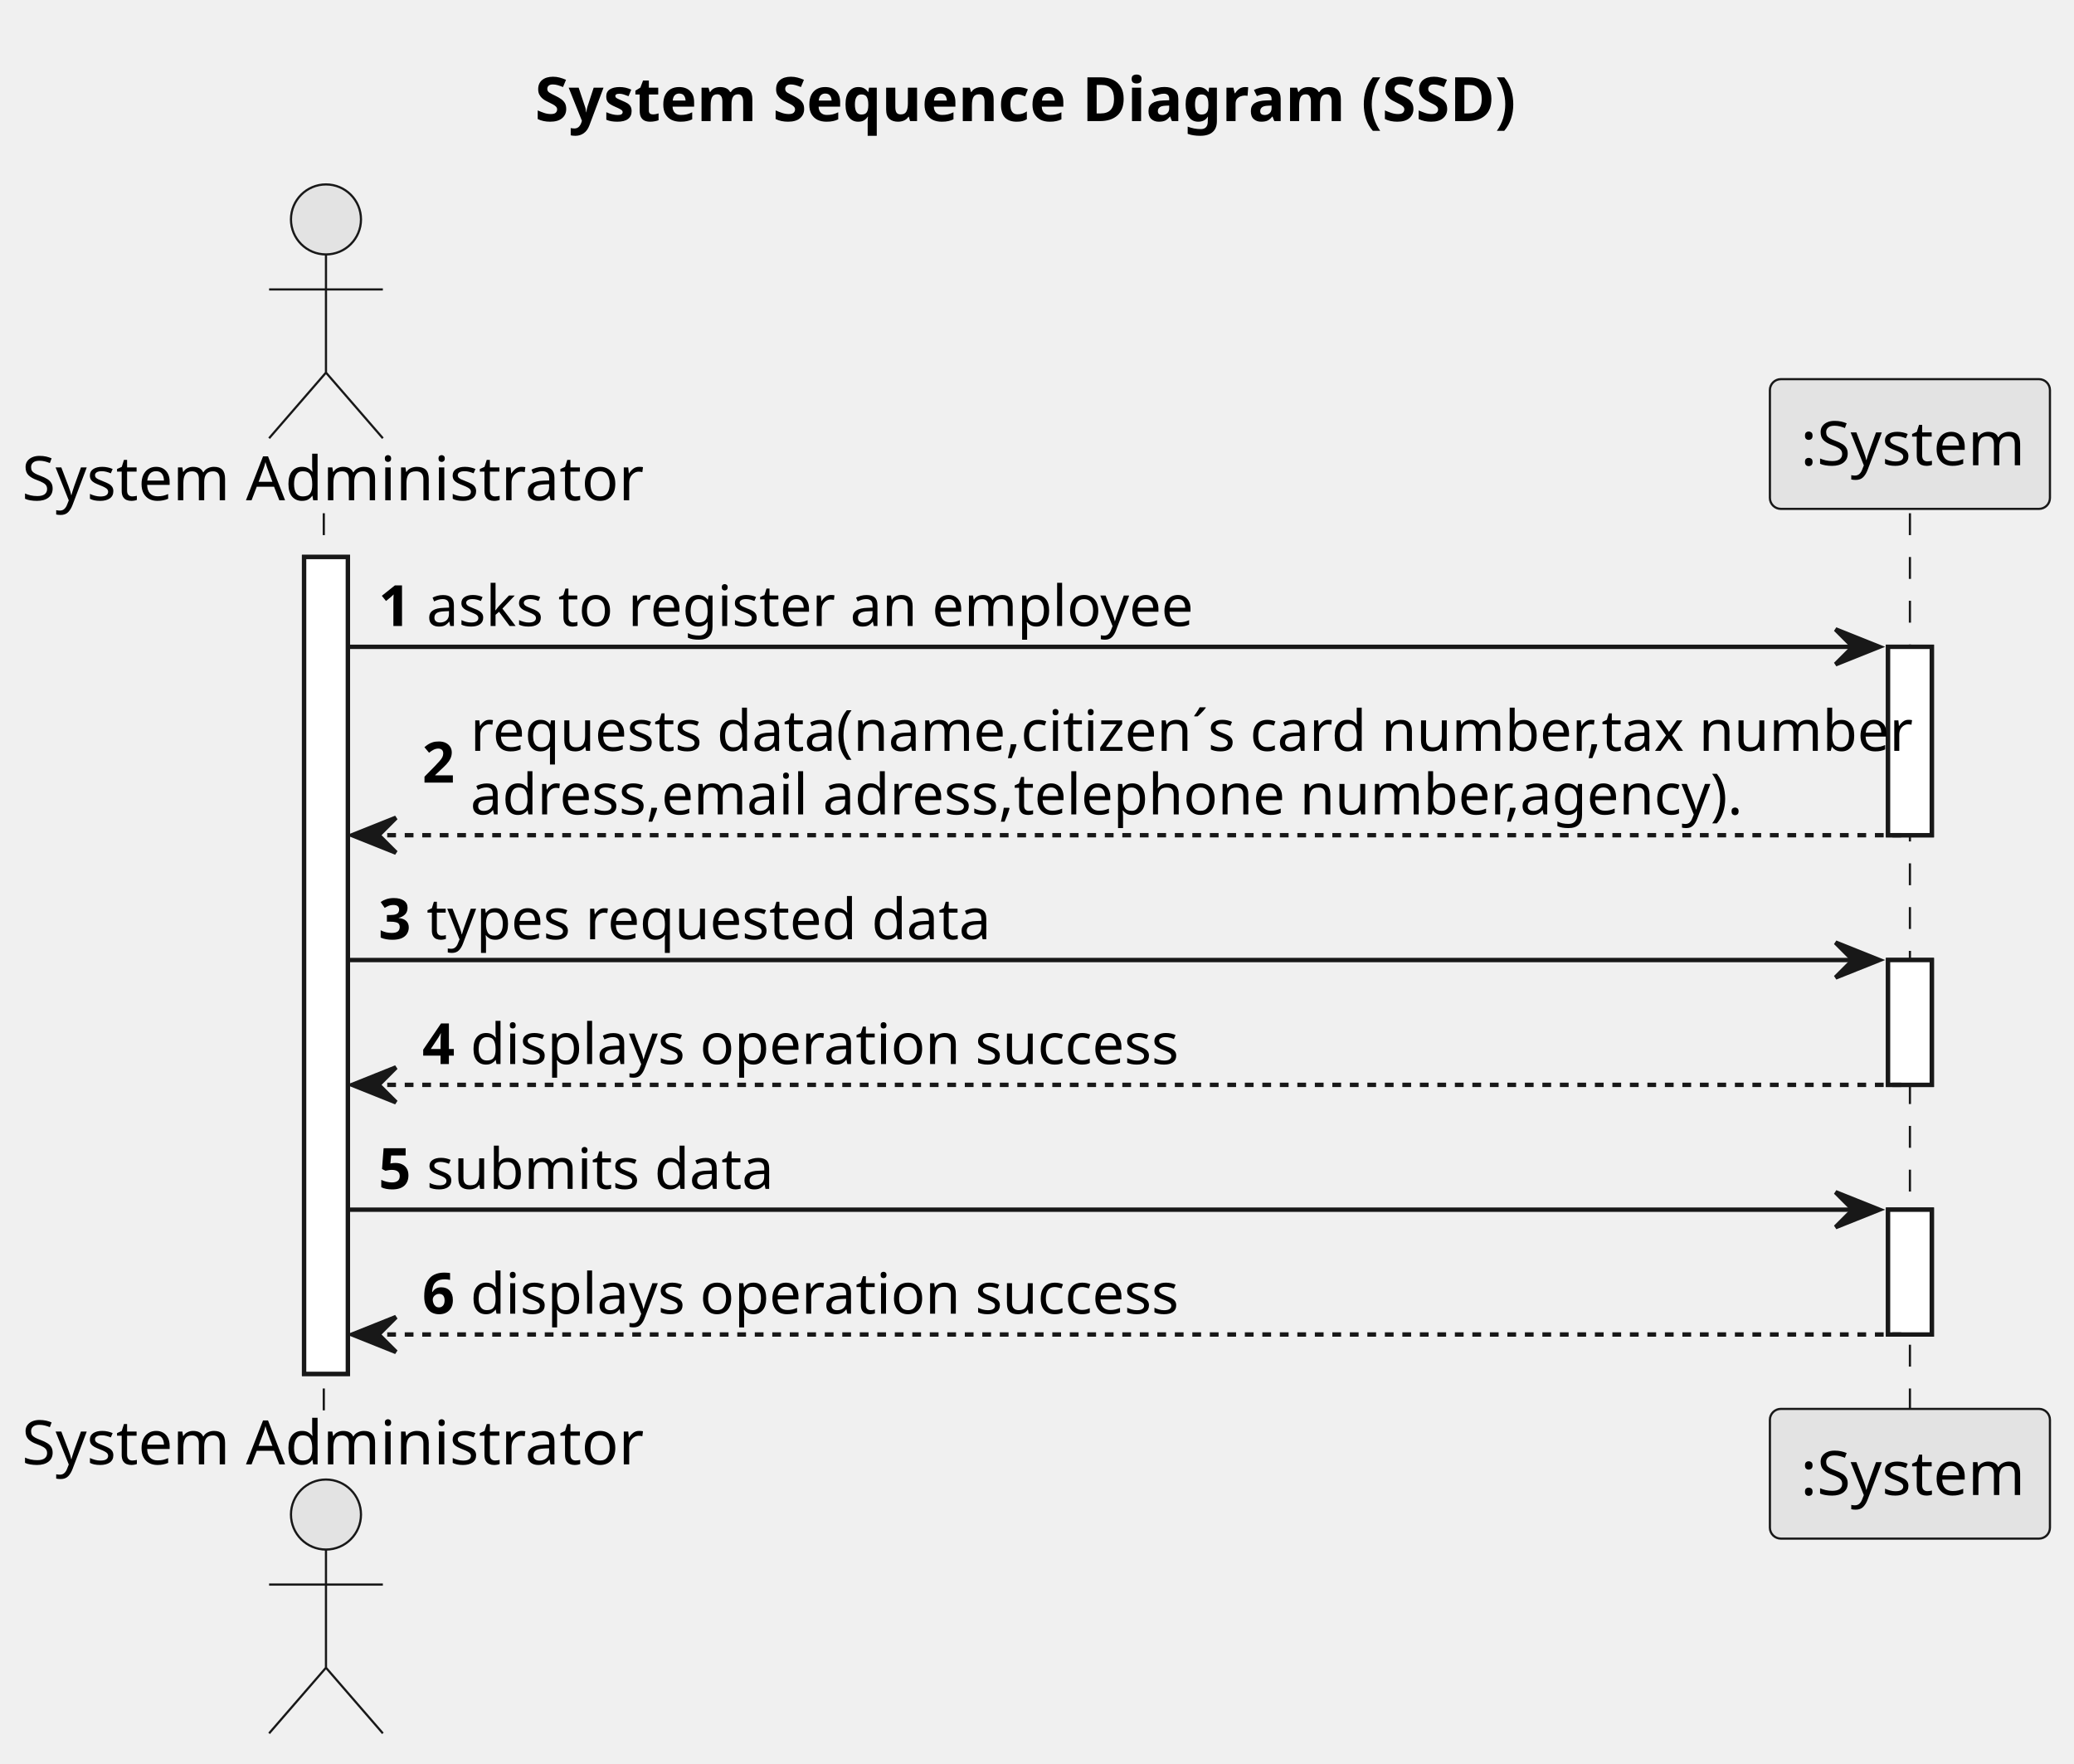
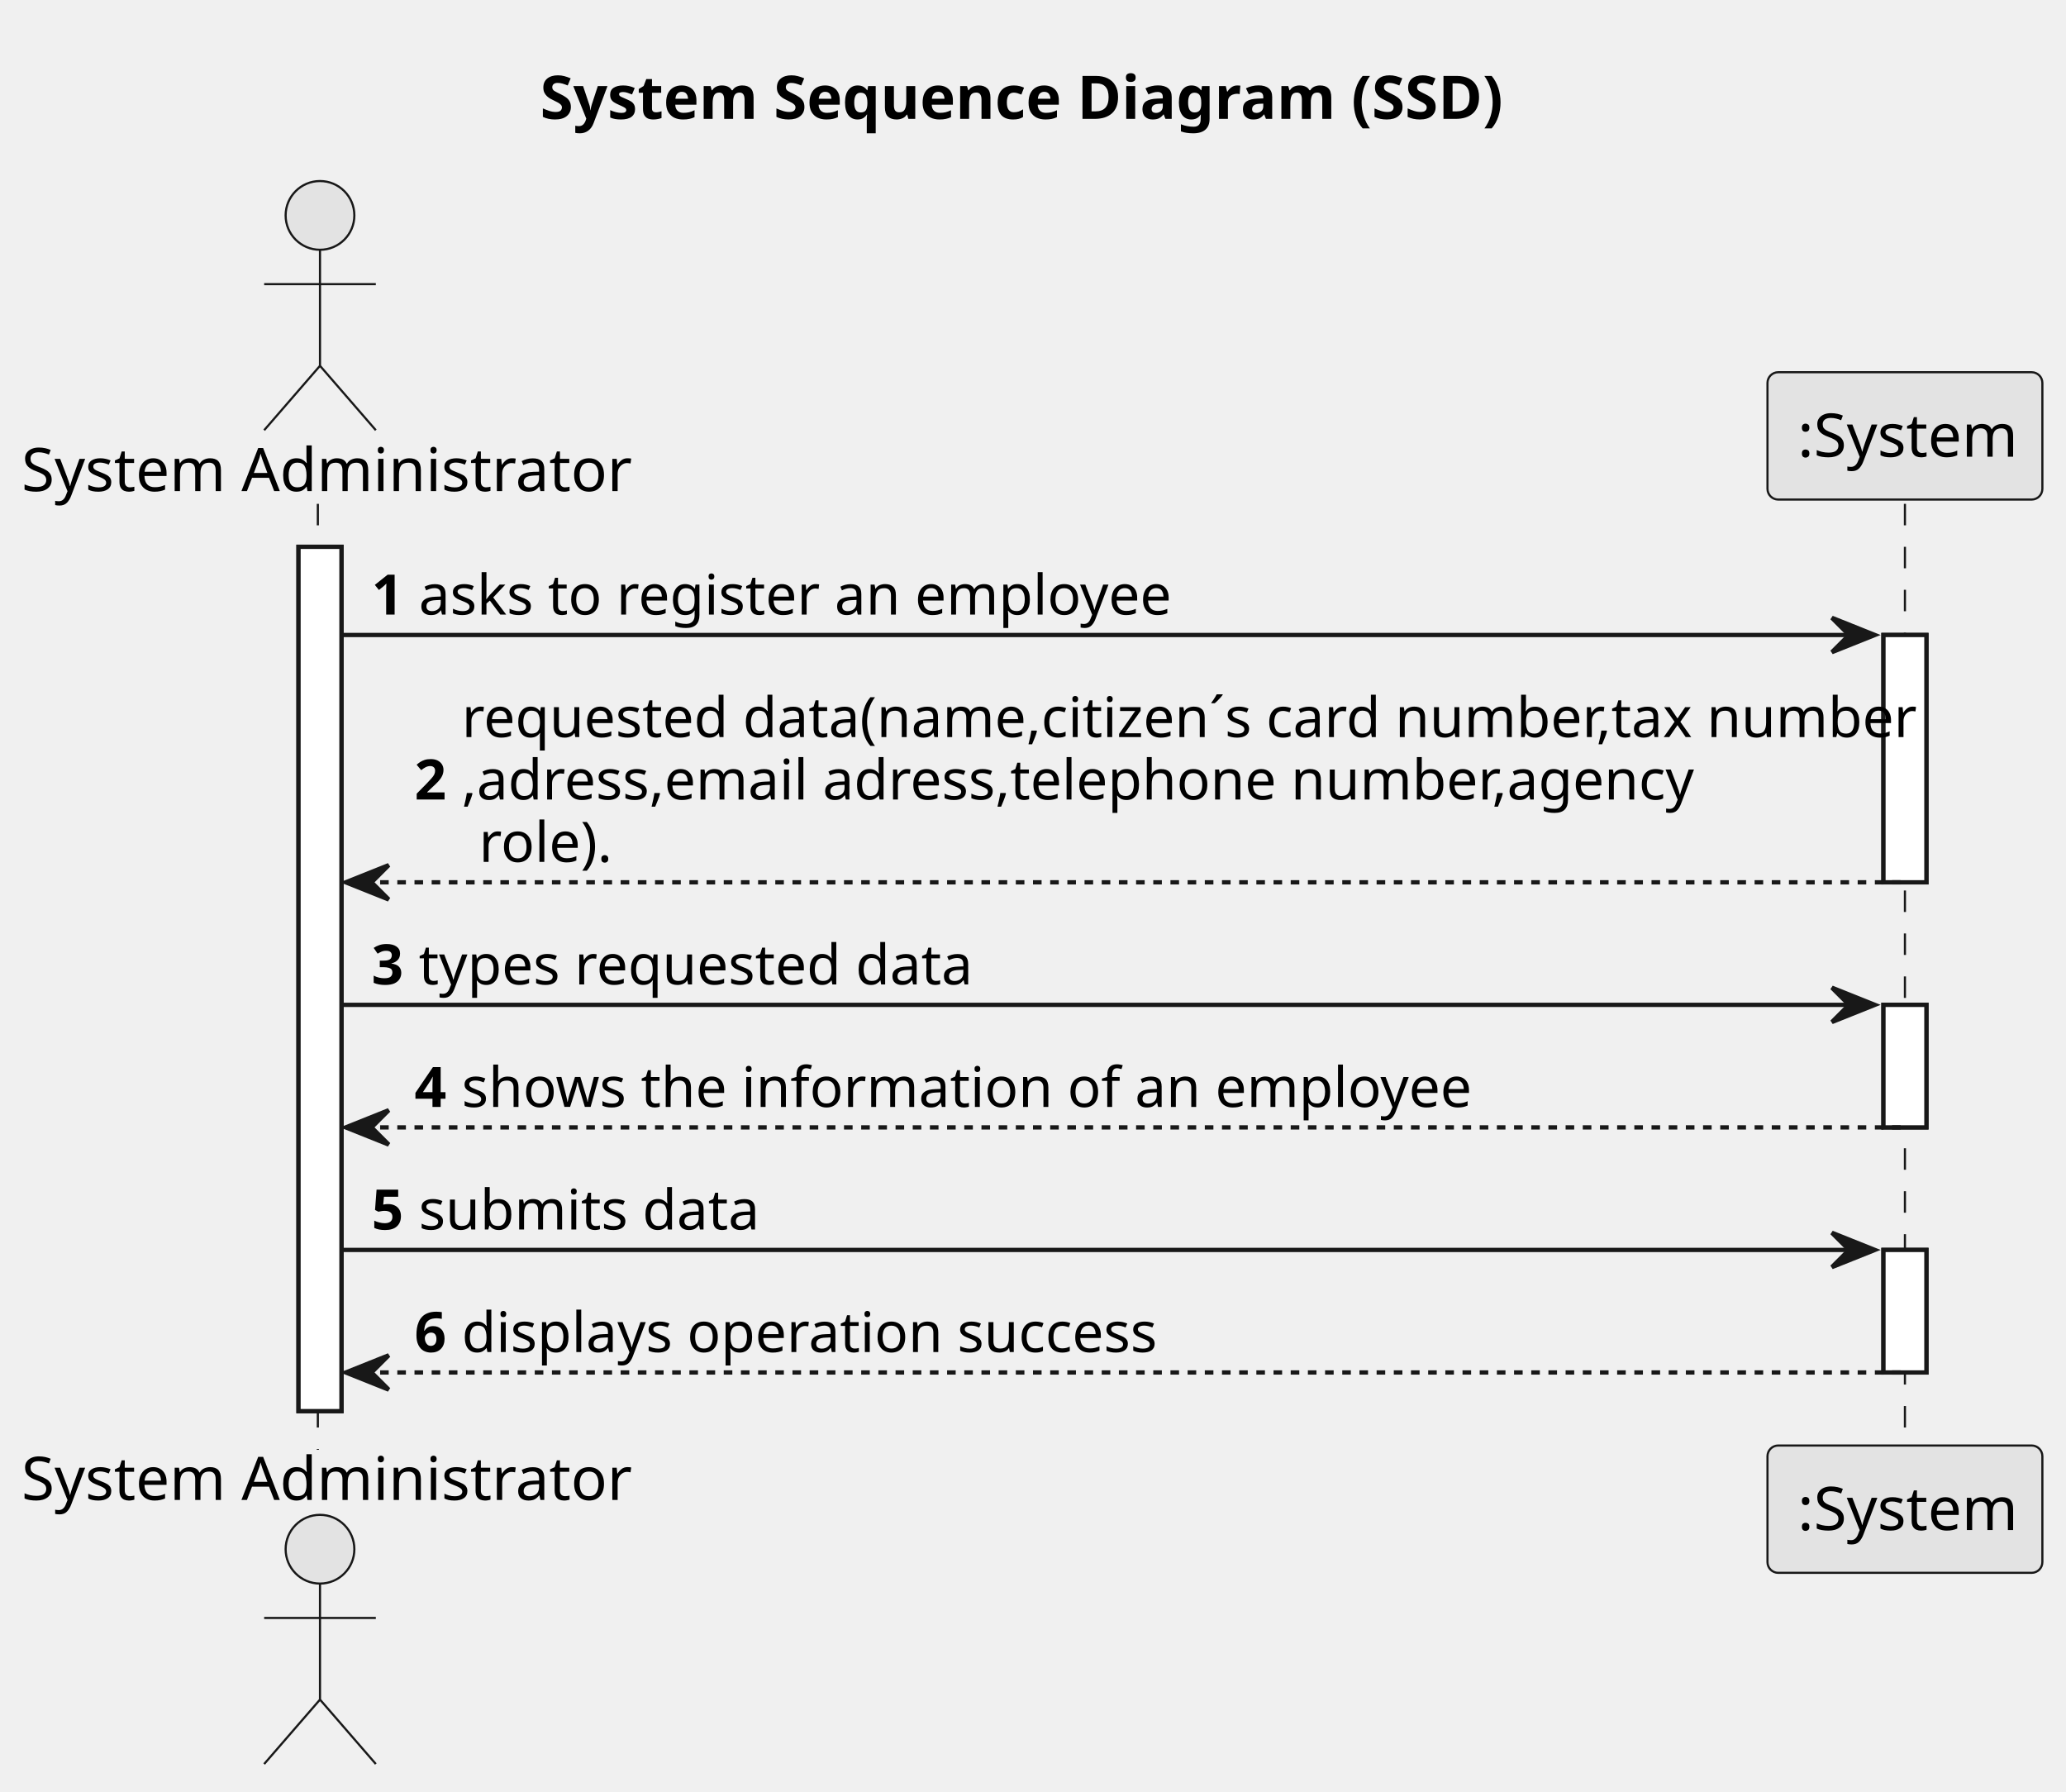
- <svg xmlns="http://www.w3.org/2000/svg" contentStyleType="text/css" height="403px" preserveAspectRatio="none" style="width:474px;height:403px;background:#FFFFFF;" version="1.1" viewBox="0 0 474 403" width="474px" zoomAndPan="magnify">
+ <svg xmlns="http://www.w3.org/2000/svg" contentStyleType="text/css" height="417px" preserveAspectRatio="none" style="width:481px;height:417px;background:#FFFFFF;" version="1.1" viewBox="0 0 481 417" width="481px" zoomAndPan="magnify">
  <defs />
  <g>
-     <text fill="#000000" font-family="sans-serif" font-size="14" font-weight="bold" lengthAdjust="spacing" textLength="228" x="122.25" y="27.674">System Sequence Diagram (SSD)</text>
-     <rect fill="#FFFFFF" height="186.664" style="stroke:#181818;stroke-width:1.0;" width="10" x="69.5" y="127.281" />
-     <rect fill="#FFFFFF" height="43.047" style="stroke:#181818;stroke-width:1.0;" width="10" x="431.5" y="147.805" />
-     <rect fill="#FFFFFF" height="28.523" style="stroke:#181818;stroke-width:1.0;" width="10" x="431.5" y="219.375" />
-     <rect fill="#FFFFFF" height="28.523" style="stroke:#181818;stroke-width:1.0;" width="10" x="431.5" y="276.422" />
-     <line style="stroke:#181818;stroke-width:0.5;stroke-dasharray:5.0,5.0;" x1="74" x2="74" y1="117.281" y2="322.945" />
-     <line style="stroke:#181818;stroke-width:0.5;stroke-dasharray:5.0,5.0;" x1="436.5" x2="436.5" y1="117.281" y2="322.945" />
+     <text fill="#000000" font-family="sans-serif" font-size="14" font-weight="bold" lengthAdjust="spacing" textLength="228" x="125.75" y="27.674">System Sequence Diagram (SSD)</text>
+     <rect fill="#FFFFFF" height="201.188" style="stroke:#181818;stroke-width:1.0;" width="10" x="69.5" y="127.281" />
+     <rect fill="#FFFFFF" height="57.57" style="stroke:#181818;stroke-width:1.0;" width="10" x="438.5" y="147.805" />
+     <rect fill="#FFFFFF" height="28.523" style="stroke:#181818;stroke-width:1.0;" width="10" x="438.5" y="233.898" />
+     <rect fill="#FFFFFF" height="28.523" style="stroke:#181818;stroke-width:1.0;" width="10" x="438.5" y="290.945" />
+     <line style="stroke:#181818;stroke-width:0.5;stroke-dasharray:5.0,5.0;" x1="74" x2="74" y1="117.281" y2="337.469" />
+     <line style="stroke:#181818;stroke-width:0.5;stroke-dasharray:5.0,5.0;" x1="443.5" x2="443.5" y1="117.281" y2="337.469" />
    <text fill="#000000" font-family="sans-serif" font-size="14" lengthAdjust="spacing" textLength="133" x="5" y="114.314">System Administrator</text>
    <ellipse cx="74.5" cy="50.141" fill="#E3E3E3" rx="8" ry="8" style="stroke:#181818;stroke-width:0.5;" />
    <path d="M74.5,58.141 L74.5,85.141 M61.5,66.141 L87.5,66.141 M74.5,85.141 L61.5,100.141 M74.5,85.141 L87.5,100.141 " fill="none" style="stroke:#181818;stroke-width:0.5;" />
-     <text fill="#000000" font-family="sans-serif" font-size="14" lengthAdjust="spacing" textLength="133" x="5" y="334.619">System Administrator</text>
-     <ellipse cx="74.5" cy="346.086" fill="#E3E3E3" rx="8" ry="8" style="stroke:#181818;stroke-width:0.5;" />
-     <path d="M74.5,354.086 L74.5,381.086 M61.5,362.086 L87.5,362.086 M74.5,381.086 L61.5,396.086 M74.5,381.086 L87.5,396.086 " fill="none" style="stroke:#181818;stroke-width:0.5;" />
-     <rect fill="#E3E3E3" height="29.641" rx="2.5" ry="2.5" style="stroke:#181818;stroke-width:0.5;" width="64" x="404.5" y="86.641" />
-     <text fill="#000000" font-family="sans-serif" font-size="14" lengthAdjust="spacing" textLength="50" x="411.5" y="106.314">:System</text>
-     <rect fill="#E3E3E3" height="29.641" rx="2.5" ry="2.5" style="stroke:#181818;stroke-width:0.5;" width="64" x="404.5" y="321.945" />
-     <text fill="#000000" font-family="sans-serif" font-size="14" lengthAdjust="spacing" textLength="50" x="411.5" y="341.619">:System</text>
-     <rect fill="#FFFFFF" height="186.664" style="stroke:#181818;stroke-width:1.0;" width="10" x="69.5" y="127.281" />
-     <rect fill="#FFFFFF" height="43.047" style="stroke:#181818;stroke-width:1.0;" width="10" x="431.5" y="147.805" />
-     <rect fill="#FFFFFF" height="28.523" style="stroke:#181818;stroke-width:1.0;" width="10" x="431.5" y="219.375" />
-     <rect fill="#FFFFFF" height="28.523" style="stroke:#181818;stroke-width:1.0;" width="10" x="431.5" y="276.422" />
-     <polygon fill="#181818" points="419.5,143.805,429.5,147.805,419.5,151.805,423.5,147.805" style="stroke:#181818;stroke-width:1.0;" />
-     <line style="stroke:#181818;stroke-width:1.0;" x1="79.5" x2="425.5" y1="147.805" y2="147.805" />
+     <text fill="#000000" font-family="sans-serif" font-size="14" lengthAdjust="spacing" textLength="133" x="5" y="349.143">System Administrator</text>
+     <ellipse cx="74.5" cy="360.609" fill="#E3E3E3" rx="8" ry="8" style="stroke:#181818;stroke-width:0.5;" />
+     <path d="M74.5,368.609 L74.5,395.609 M61.5,376.609 L87.5,376.609 M74.5,395.609 L61.5,410.609 M74.5,395.609 L87.5,410.609 " fill="none" style="stroke:#181818;stroke-width:0.5;" />
+     <rect fill="#E3E3E3" height="29.641" rx="2.5" ry="2.5" style="stroke:#181818;stroke-width:0.5;" width="64" x="411.5" y="86.641" />
+     <text fill="#000000" font-family="sans-serif" font-size="14" lengthAdjust="spacing" textLength="50" x="418.5" y="106.314">:System</text>
+     <rect fill="#E3E3E3" height="29.641" rx="2.5" ry="2.5" style="stroke:#181818;stroke-width:0.5;" width="64" x="411.5" y="336.469" />
+     <text fill="#000000" font-family="sans-serif" font-size="14" lengthAdjust="spacing" textLength="50" x="418.5" y="356.143">:System</text>
+     <rect fill="#FFFFFF" height="201.188" style="stroke:#181818;stroke-width:1.0;" width="10" x="69.5" y="127.281" />
+     <rect fill="#FFFFFF" height="57.57" style="stroke:#181818;stroke-width:1.0;" width="10" x="438.5" y="147.805" />
+     <rect fill="#FFFFFF" height="28.523" style="stroke:#181818;stroke-width:1.0;" width="10" x="438.5" y="233.898" />
+     <rect fill="#FFFFFF" height="28.523" style="stroke:#181818;stroke-width:1.0;" width="10" x="438.5" y="290.945" />
+     <polygon fill="#181818" points="426.5,143.805,436.5,147.805,426.5,151.805,430.5,147.805" style="stroke:#181818;stroke-width:1.0;" />
+     <line style="stroke:#181818;stroke-width:1.0;" x1="79.5" x2="432.5" y1="147.805" y2="147.805" />
    <text fill="#000000" font-family="sans-serif" font-size="13" font-weight="bold" lengthAdjust="spacing" textLength="7" x="86.5" y="143.05">1</text>
    <text fill="#000000" font-family="sans-serif" font-size="13" lengthAdjust="spacing" textLength="168" x="97.5" y="143.05">asks to register an employee</text>
-     <polygon fill="#181818" points="90.5,186.852,80.5,190.852,90.5,194.852,86.5,190.852" style="stroke:#181818;stroke-width:1.0;" />
-     <line style="stroke:#181818;stroke-width:1.0;stroke-dasharray:2.0,2.0;" x1="84.5" x2="435.5" y1="190.852" y2="190.852" />
-     <text fill="#000000" font-family="sans-serif" font-size="13" font-weight="bold" lengthAdjust="spacing" textLength="7" x="96.5" y="178.835">2</text>
-     <text fill="#000000" font-family="sans-serif" font-size="13" lengthAdjust="spacing" textLength="313" x="107.5" y="171.573">requests data(name,citizen´s card number,tax number</text>
-     <text fill="#000000" font-family="sans-serif" font-size="13" lengthAdjust="spacing" textLength="278" x="107.5" y="186.097">adress,email adress,telephone number,agency).</text>
-     <polygon fill="#181818" points="419.5,215.375,429.5,219.375,419.5,223.375,423.5,219.375" style="stroke:#181818;stroke-width:1.0;" />
-     <line style="stroke:#181818;stroke-width:1.0;" x1="79.5" x2="425.5" y1="219.375" y2="219.375" />
-     <text fill="#000000" font-family="sans-serif" font-size="13" font-weight="bold" lengthAdjust="spacing" textLength="7" x="86.5" y="214.62">3</text>
-     <text fill="#000000" font-family="sans-serif" font-size="13" lengthAdjust="spacing" textLength="122" x="97.5" y="214.62">types requested data</text>
-     <polygon fill="#181818" points="90.5,243.898,80.5,247.898,90.5,251.898,86.5,247.898" style="stroke:#181818;stroke-width:1.0;" />
-     <line style="stroke:#181818;stroke-width:1.0;stroke-dasharray:2.0,2.0;" x1="84.5" x2="435.5" y1="247.898" y2="247.898" />
-     <text fill="#000000" font-family="sans-serif" font-size="13" font-weight="bold" lengthAdjust="spacing" textLength="7" x="96.5" y="243.144">4</text>
-     <text fill="#000000" font-family="sans-serif" font-size="13" lengthAdjust="spacing" textLength="158" x="107.5" y="243.144">displays operation success</text>
-     <polygon fill="#181818" points="419.5,272.422,429.5,276.422,419.5,280.422,423.5,276.422" style="stroke:#181818;stroke-width:1.0;" />
-     <line style="stroke:#181818;stroke-width:1.0;" x1="79.5" x2="425.5" y1="276.422" y2="276.422" />
-     <text fill="#000000" font-family="sans-serif" font-size="13" font-weight="bold" lengthAdjust="spacing" textLength="7" x="86.5" y="271.667">5</text>
-     <text fill="#000000" font-family="sans-serif" font-size="13" lengthAdjust="spacing" textLength="75" x="97.5" y="271.667">submits data</text>
-     <polygon fill="#181818" points="90.5,300.945,80.5,304.945,90.5,308.945,86.5,304.945" style="stroke:#181818;stroke-width:1.0;" />
-     <line style="stroke:#181818;stroke-width:1.0;stroke-dasharray:2.0,2.0;" x1="84.5" x2="435.5" y1="304.945" y2="304.945" />
-     <text fill="#000000" font-family="sans-serif" font-size="13" font-weight="bold" lengthAdjust="spacing" textLength="7" x="96.5" y="300.19">6</text>
-     <text fill="#000000" font-family="sans-serif" font-size="13" lengthAdjust="spacing" textLength="158" x="107.5" y="300.19">displays operation success</text>
+     <polygon fill="#181818" points="90.5,201.375,80.5,205.375,90.5,209.375,86.5,205.375" style="stroke:#181818;stroke-width:1.0;" />
+     <line style="stroke:#181818;stroke-width:1.0;stroke-dasharray:2.0,2.0;" x1="84.5" x2="442.5" y1="205.375" y2="205.375" />
+     <text fill="#000000" font-family="sans-serif" font-size="13" font-weight="bold" lengthAdjust="spacing" textLength="7" x="96.5" y="186.097">2</text>
+     <text fill="#000000" font-family="sans-serif" font-size="13" lengthAdjust="spacing" textLength="320" x="107.5" y="171.573">requested data(name,citizen´s card number,tax number</text>
+     <text fill="#000000" font-family="sans-serif" font-size="13" lengthAdjust="spacing" textLength="274" x="107.5" y="186.097">,adress,email adress,telephone number,agency</text>
+     <text fill="#000000" font-family="sans-serif" font-size="13" lengthAdjust="spacing" textLength="29" x="111.5" y="200.62">role).</text>
+     <polygon fill="#181818" points="426.5,229.898,436.5,233.898,426.5,237.898,430.5,233.898" style="stroke:#181818;stroke-width:1.0;" />
+     <line style="stroke:#181818;stroke-width:1.0;" x1="79.5" x2="432.5" y1="233.898" y2="233.898" />
+     <text fill="#000000" font-family="sans-serif" font-size="13" font-weight="bold" lengthAdjust="spacing" textLength="7" x="86.5" y="229.144">3</text>
+     <text fill="#000000" font-family="sans-serif" font-size="13" lengthAdjust="spacing" textLength="122" x="97.5" y="229.144">types requested data</text>
+     <polygon fill="#181818" points="90.5,258.422,80.5,262.422,90.5,266.422,86.5,262.422" style="stroke:#181818;stroke-width:1.0;" />
+     <line style="stroke:#181818;stroke-width:1.0;stroke-dasharray:2.0,2.0;" x1="84.5" x2="442.5" y1="262.422" y2="262.422" />
+     <text fill="#000000" font-family="sans-serif" font-size="13" font-weight="bold" lengthAdjust="spacing" textLength="7" x="96.5" y="257.667">4</text>
+     <text fill="#000000" font-family="sans-serif" font-size="13" lengthAdjust="spacing" textLength="218" x="107.5" y="257.667">shows the information of an employee</text>
+     <polygon fill="#181818" points="426.5,286.945,436.5,290.945,426.5,294.945,430.5,290.945" style="stroke:#181818;stroke-width:1.0;" />
+     <line style="stroke:#181818;stroke-width:1.0;" x1="79.5" x2="432.5" y1="290.945" y2="290.945" />
+     <text fill="#000000" font-family="sans-serif" font-size="13" font-weight="bold" lengthAdjust="spacing" textLength="7" x="86.5" y="286.19">5</text>
+     <text fill="#000000" font-family="sans-serif" font-size="13" lengthAdjust="spacing" textLength="75" x="97.5" y="286.19">submits data</text>
+     <polygon fill="#181818" points="90.5,315.469,80.5,319.469,90.5,323.469,86.5,319.469" style="stroke:#181818;stroke-width:1.0;" />
+     <line style="stroke:#181818;stroke-width:1.0;stroke-dasharray:2.0,2.0;" x1="84.5" x2="442.5" y1="319.469" y2="319.469" />
+     <text fill="#000000" font-family="sans-serif" font-size="13" font-weight="bold" lengthAdjust="spacing" textLength="7" x="96.5" y="314.714">6</text>
+     <text fill="#000000" font-family="sans-serif" font-size="13" lengthAdjust="spacing" textLength="158" x="107.5" y="314.714">displays operation success</text>
  </g>
</svg>
